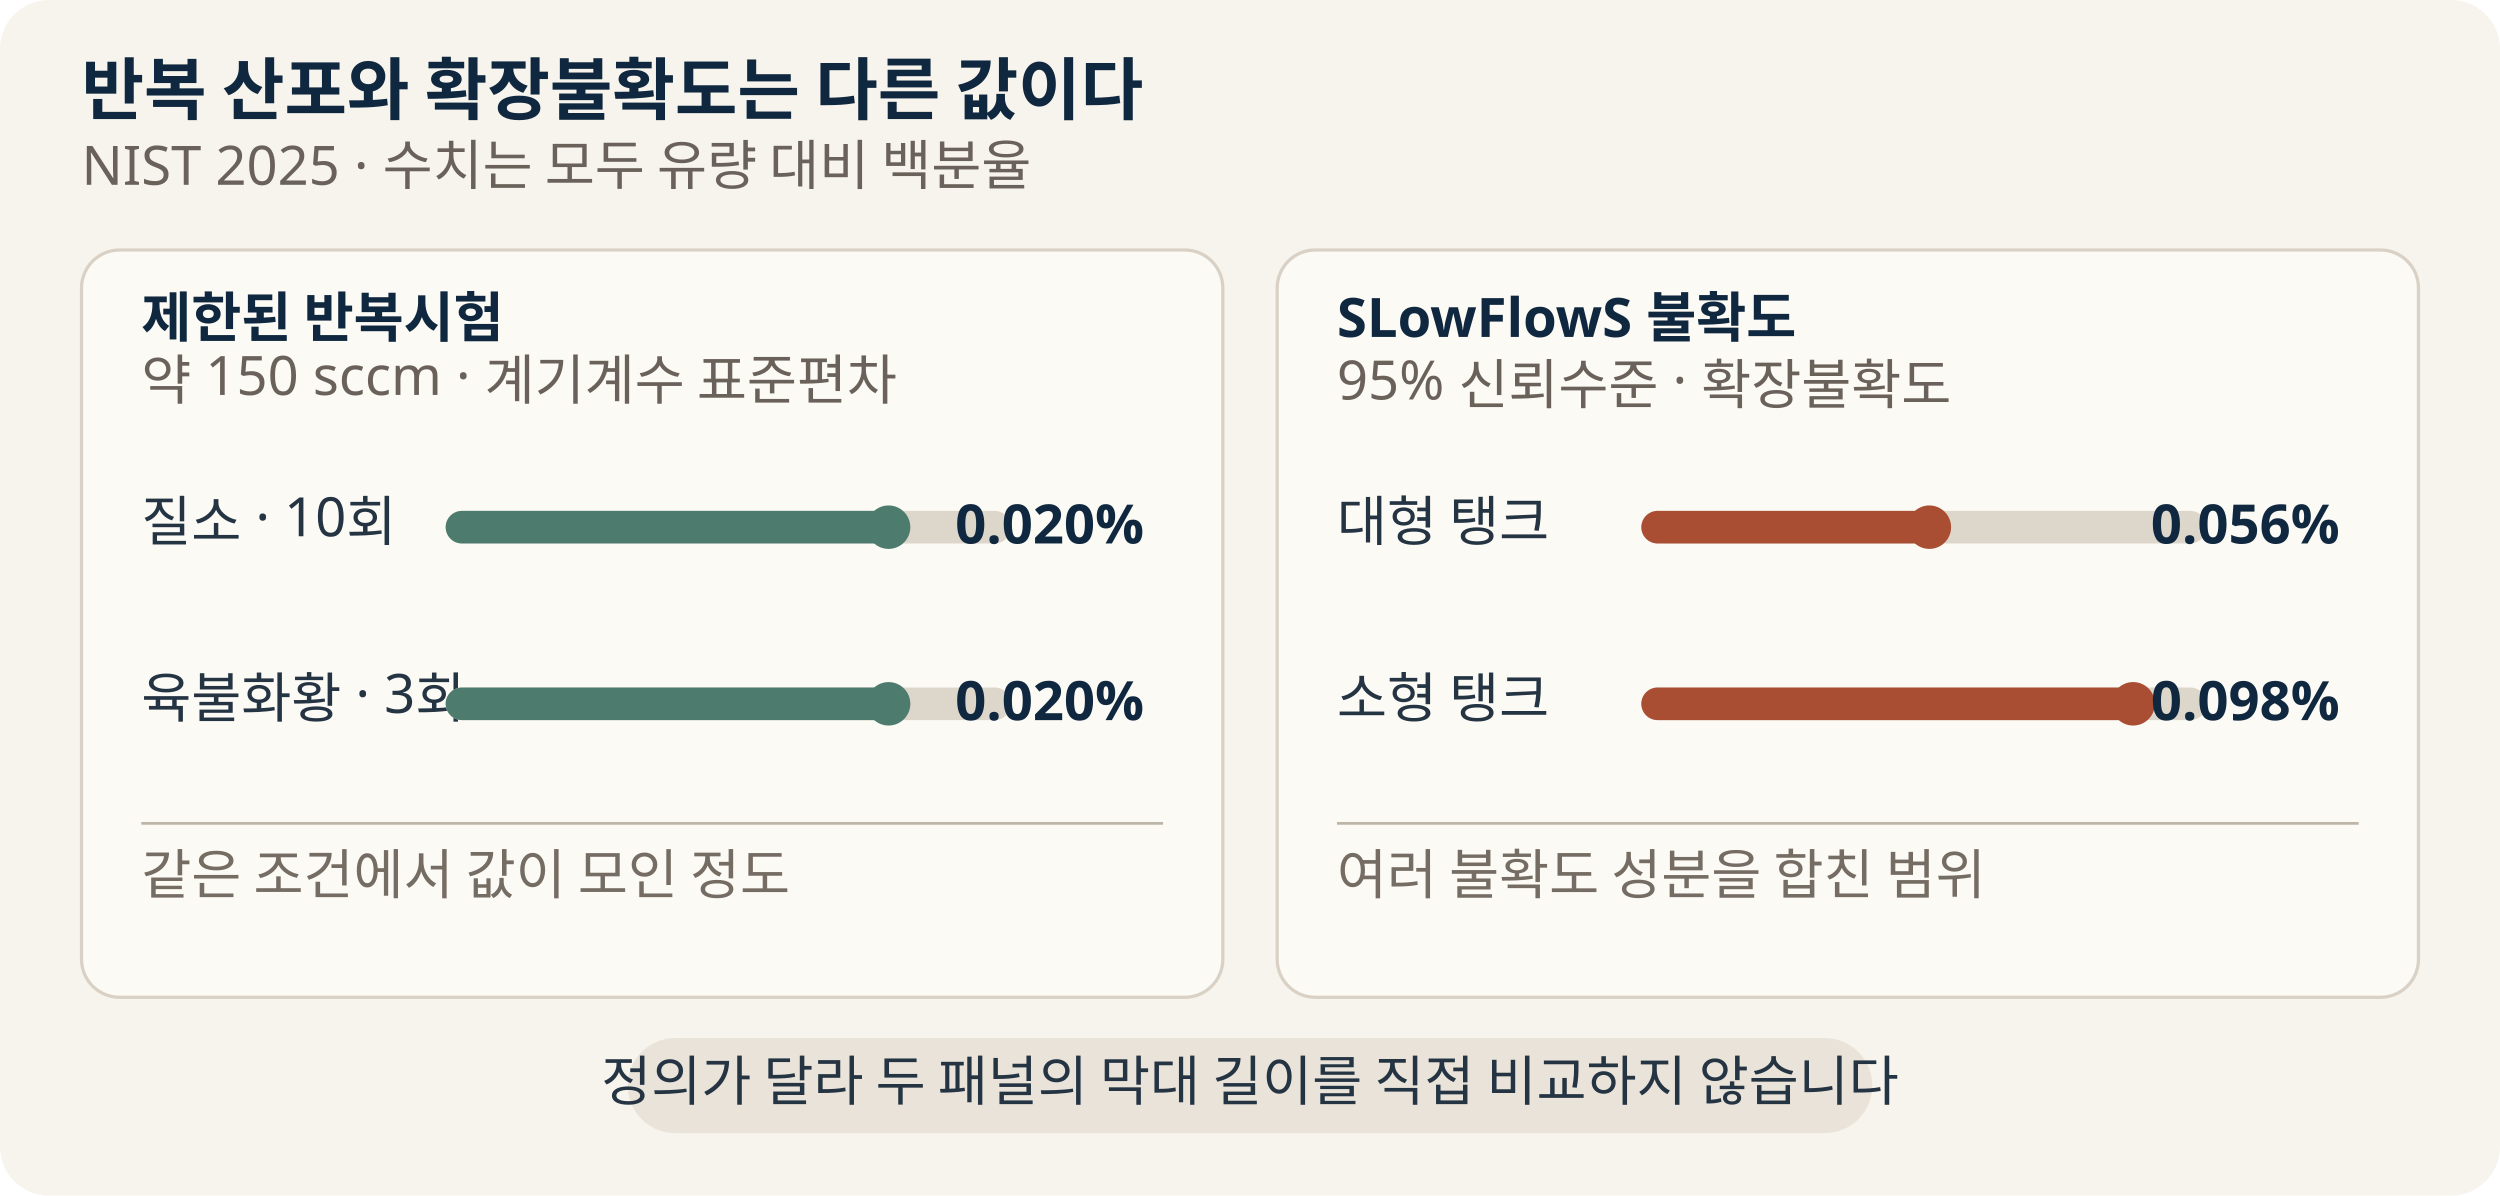
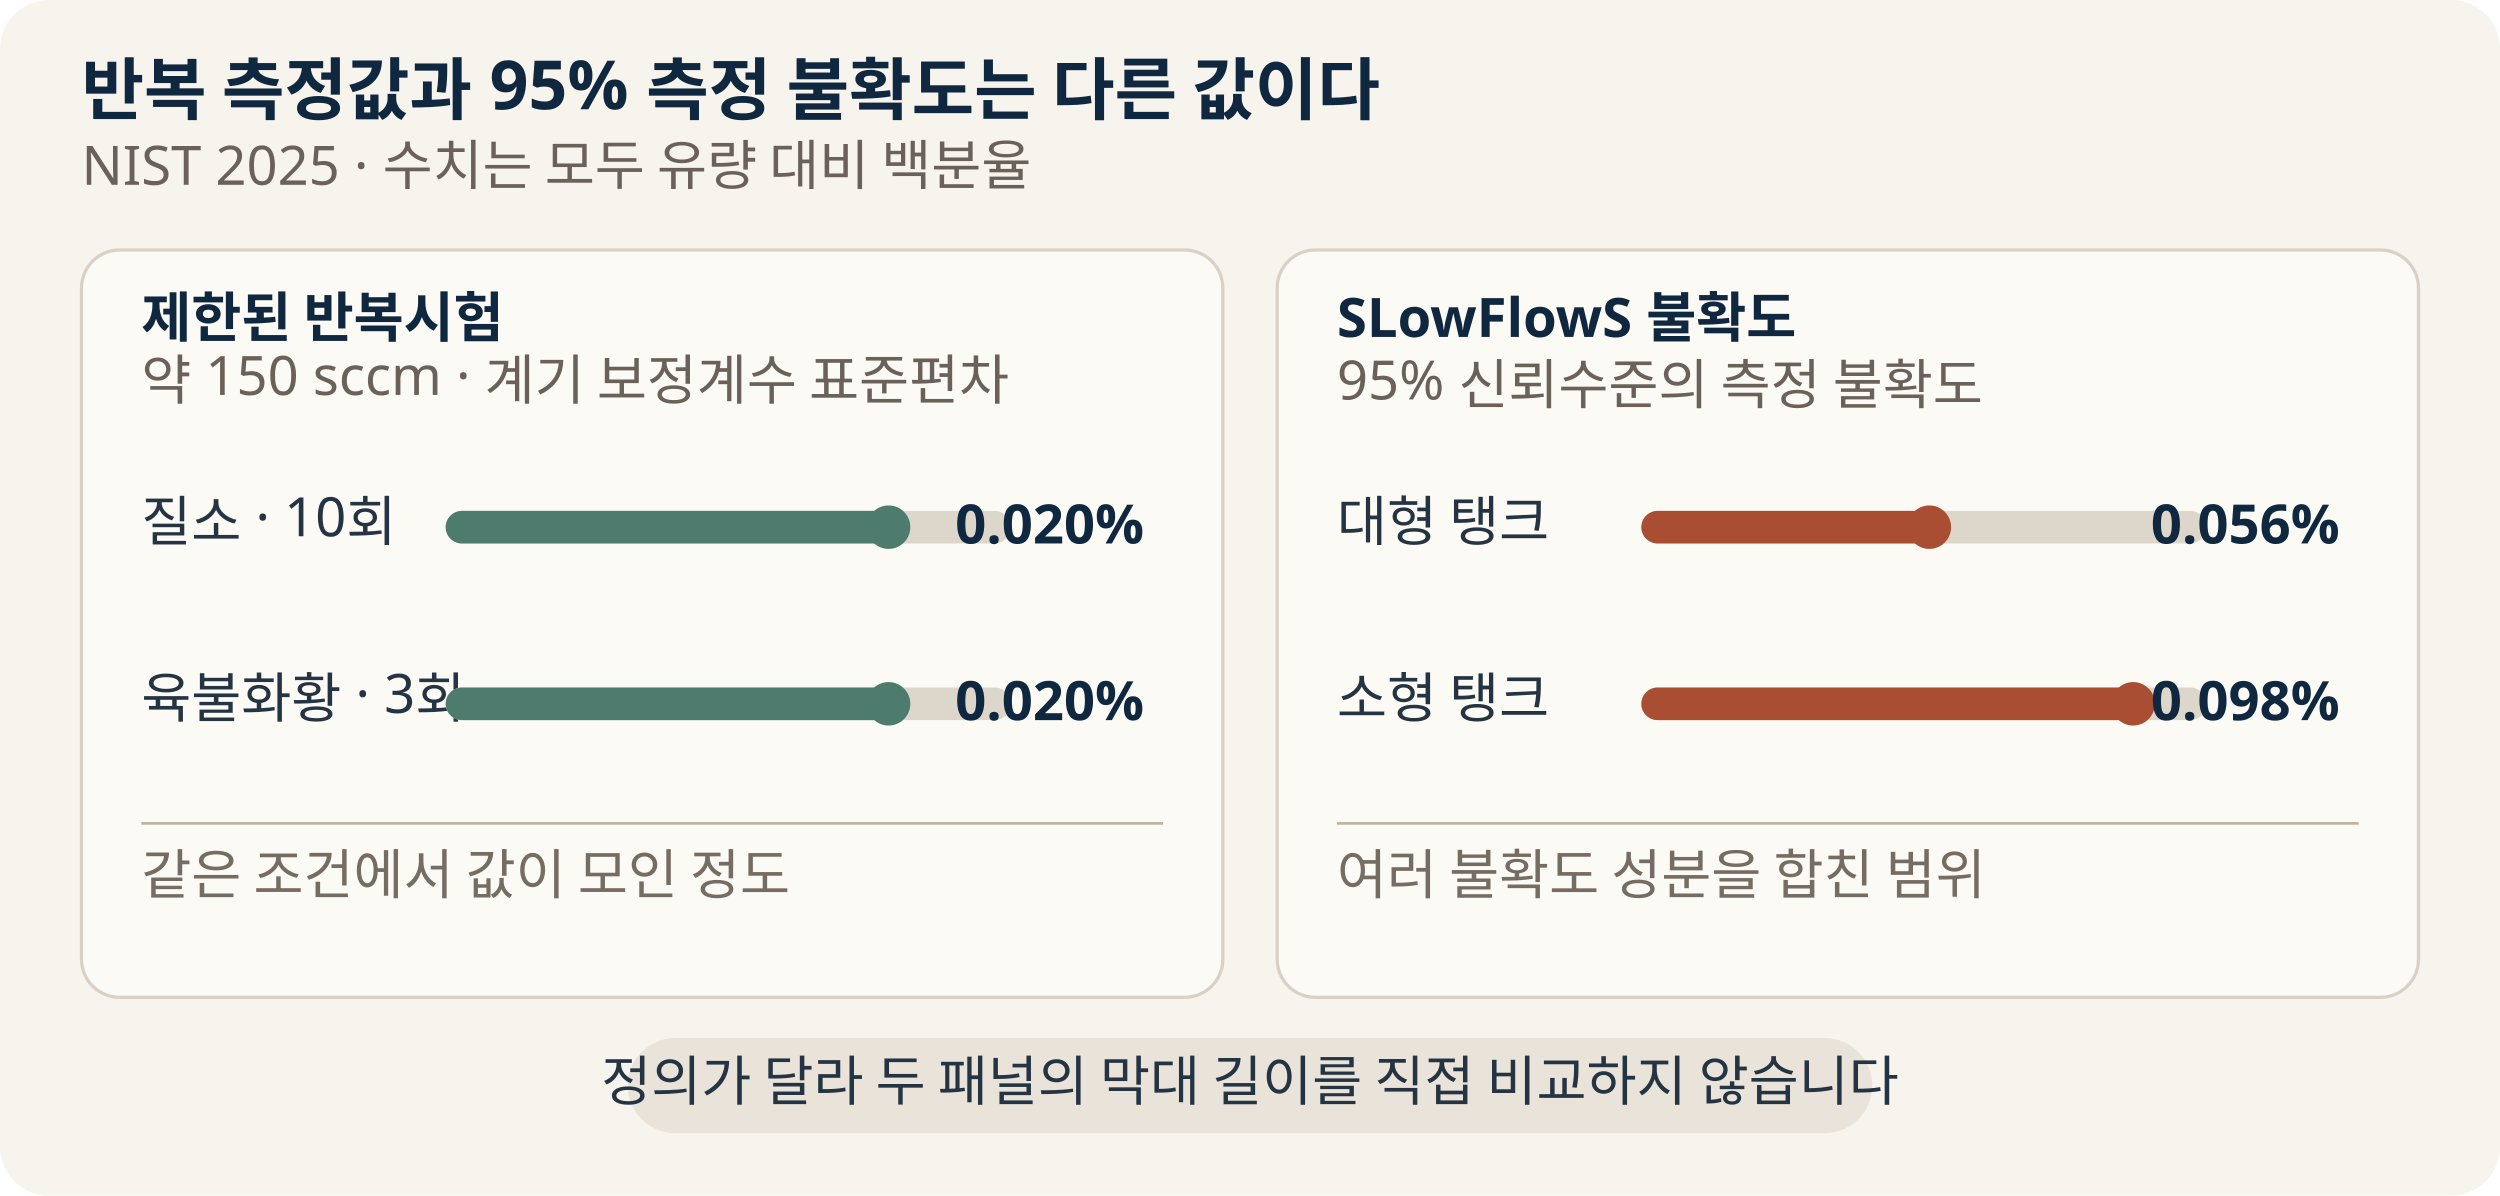
<svg xmlns="http://www.w3.org/2000/svg" viewBox="0 0 920 440" role="img" aria-labelledby="title desc">
  <style>
    .bg{fill:#F7F4ED}.panel{fill:#FCFAF5;stroke:#D9D1C5;stroke-width:1.2}.title{font:700 25px "Noto Sans KR",sans-serif;fill:#10283F}.sub{font:20px "Noto Sans KR",sans-serif;fill:#6A625A}.head{font:700 20px "Noto Sans KR",sans-serif;fill:#10283F}.label{font:20px "Noto Sans KR",sans-serif;fill:#253443}.value{font:700 20px "Noto Sans KR",sans-serif;fill:#10283F}.note{font:20px "Noto Sans KR",sans-serif;fill:#756C63}.track{stroke:#DDD6CB;stroke-width:12;stroke-linecap:round}.rep{stroke:#4D7C6F;stroke-width:12;stroke-linecap:round}.unc{stroke:#A94E32;stroke-width:12;stroke-linecap:round}.dot1{fill:#4D7C6F}.dot2{fill:#A94E32}.rule{stroke:#BDB4A8;stroke-width:1}
  </style>
  <rect class="bg" width="920" height="440" rx="18" />
-   <text x="30" y="42" class="title">반복 산포와 확장불확도는 다른 값이다</text>
+   <text x="30" y="42" class="title">반복 측정값과 95% 측정 불확도는 다른 값이다</text>
  <text x="30" y="68" class="sub">NIST 2025 · 수치는 모두 유량 대비 백분율</text>
  <rect x="30" y="92" width="420" height="275" rx="14" class="panel" />
  <rect x="470" y="92" width="420" height="275" rx="14" class="panel" />
  <text x="52" y="124" class="head">제한된 반복시험</text>
-   <text x="52" y="147" class="sub">약 150 sccm · 계기계수 표준편차</text>
+   <text x="52" y="147" class="sub">약 150 sccm · 계기 보정계수 표준편차</text>
  <text x="52" y="199" class="label">질소 · 10회</text>
  <line x1="170" y1="194" x2="366" y2="194" class="track" />
  <line x1="170" y1="194" x2="327" y2="194" class="rep" />
  <circle cx="327" cy="194" r="8" class="dot1" />
  <text x="421" y="200" text-anchor="end" class="value">0.020%</text>
  <text x="52" y="264" class="label">육불화황 · 3회</text>
  <line x1="170" y1="259" x2="366" y2="259" class="track" />
  <line x1="170" y1="259" x2="327" y2="259" class="rep" />
  <circle cx="327" cy="259" r="8" class="dot1" />
  <text x="421" y="265" text-anchor="end" class="value">0.020%</text>
  <line x1="52" y1="303" x2="428" y2="303" class="rule" />
  <text x="52" y="329" class="note">같은 조건에서 값이 모인 정도</text>
  <text x="492" y="124" class="head">SLowFlowS 불확도</text>
-   <text x="492" y="147" class="sub">95% 신뢰수준 · 확장불확도</text>
+   <text x="492" y="147" class="sub">95% 신뢰수준의 측정 불확도</text>
  <text x="492" y="199" class="label">대형 탱크</text>
  <line x1="610" y1="194" x2="806" y2="194" class="track" />
  <line x1="610" y1="194" x2="710" y2="194" class="unc" />
  <circle cx="710" cy="194" r="8" class="dot2" />
  <text x="861" y="200" text-anchor="end" class="value">0.056%</text>
  <text x="492" y="264" class="label">소형 탱크</text>
  <line x1="610" y1="259" x2="806" y2="259" class="track" />
  <line x1="610" y1="259" x2="785" y2="259" class="unc" />
  <circle cx="785" cy="259" r="8" class="dot2" />
  <text x="861" y="265" text-anchor="end" class="value">0.098%</text>
  <line x1="492" y1="303" x2="868" y2="303" class="rule" />
  <text x="492" y="329" class="note">여러 불확도 성분을 합친 범위</text>
  <rect x="231" y="382" width="458" height="35" rx="17.5" fill="#E9E3D9" />
  <text x="460" y="405" text-anchor="middle" class="label">정의가 달라 두 패널의 막대 길이를 직접 비교하지 않습니다</text>
</svg>
